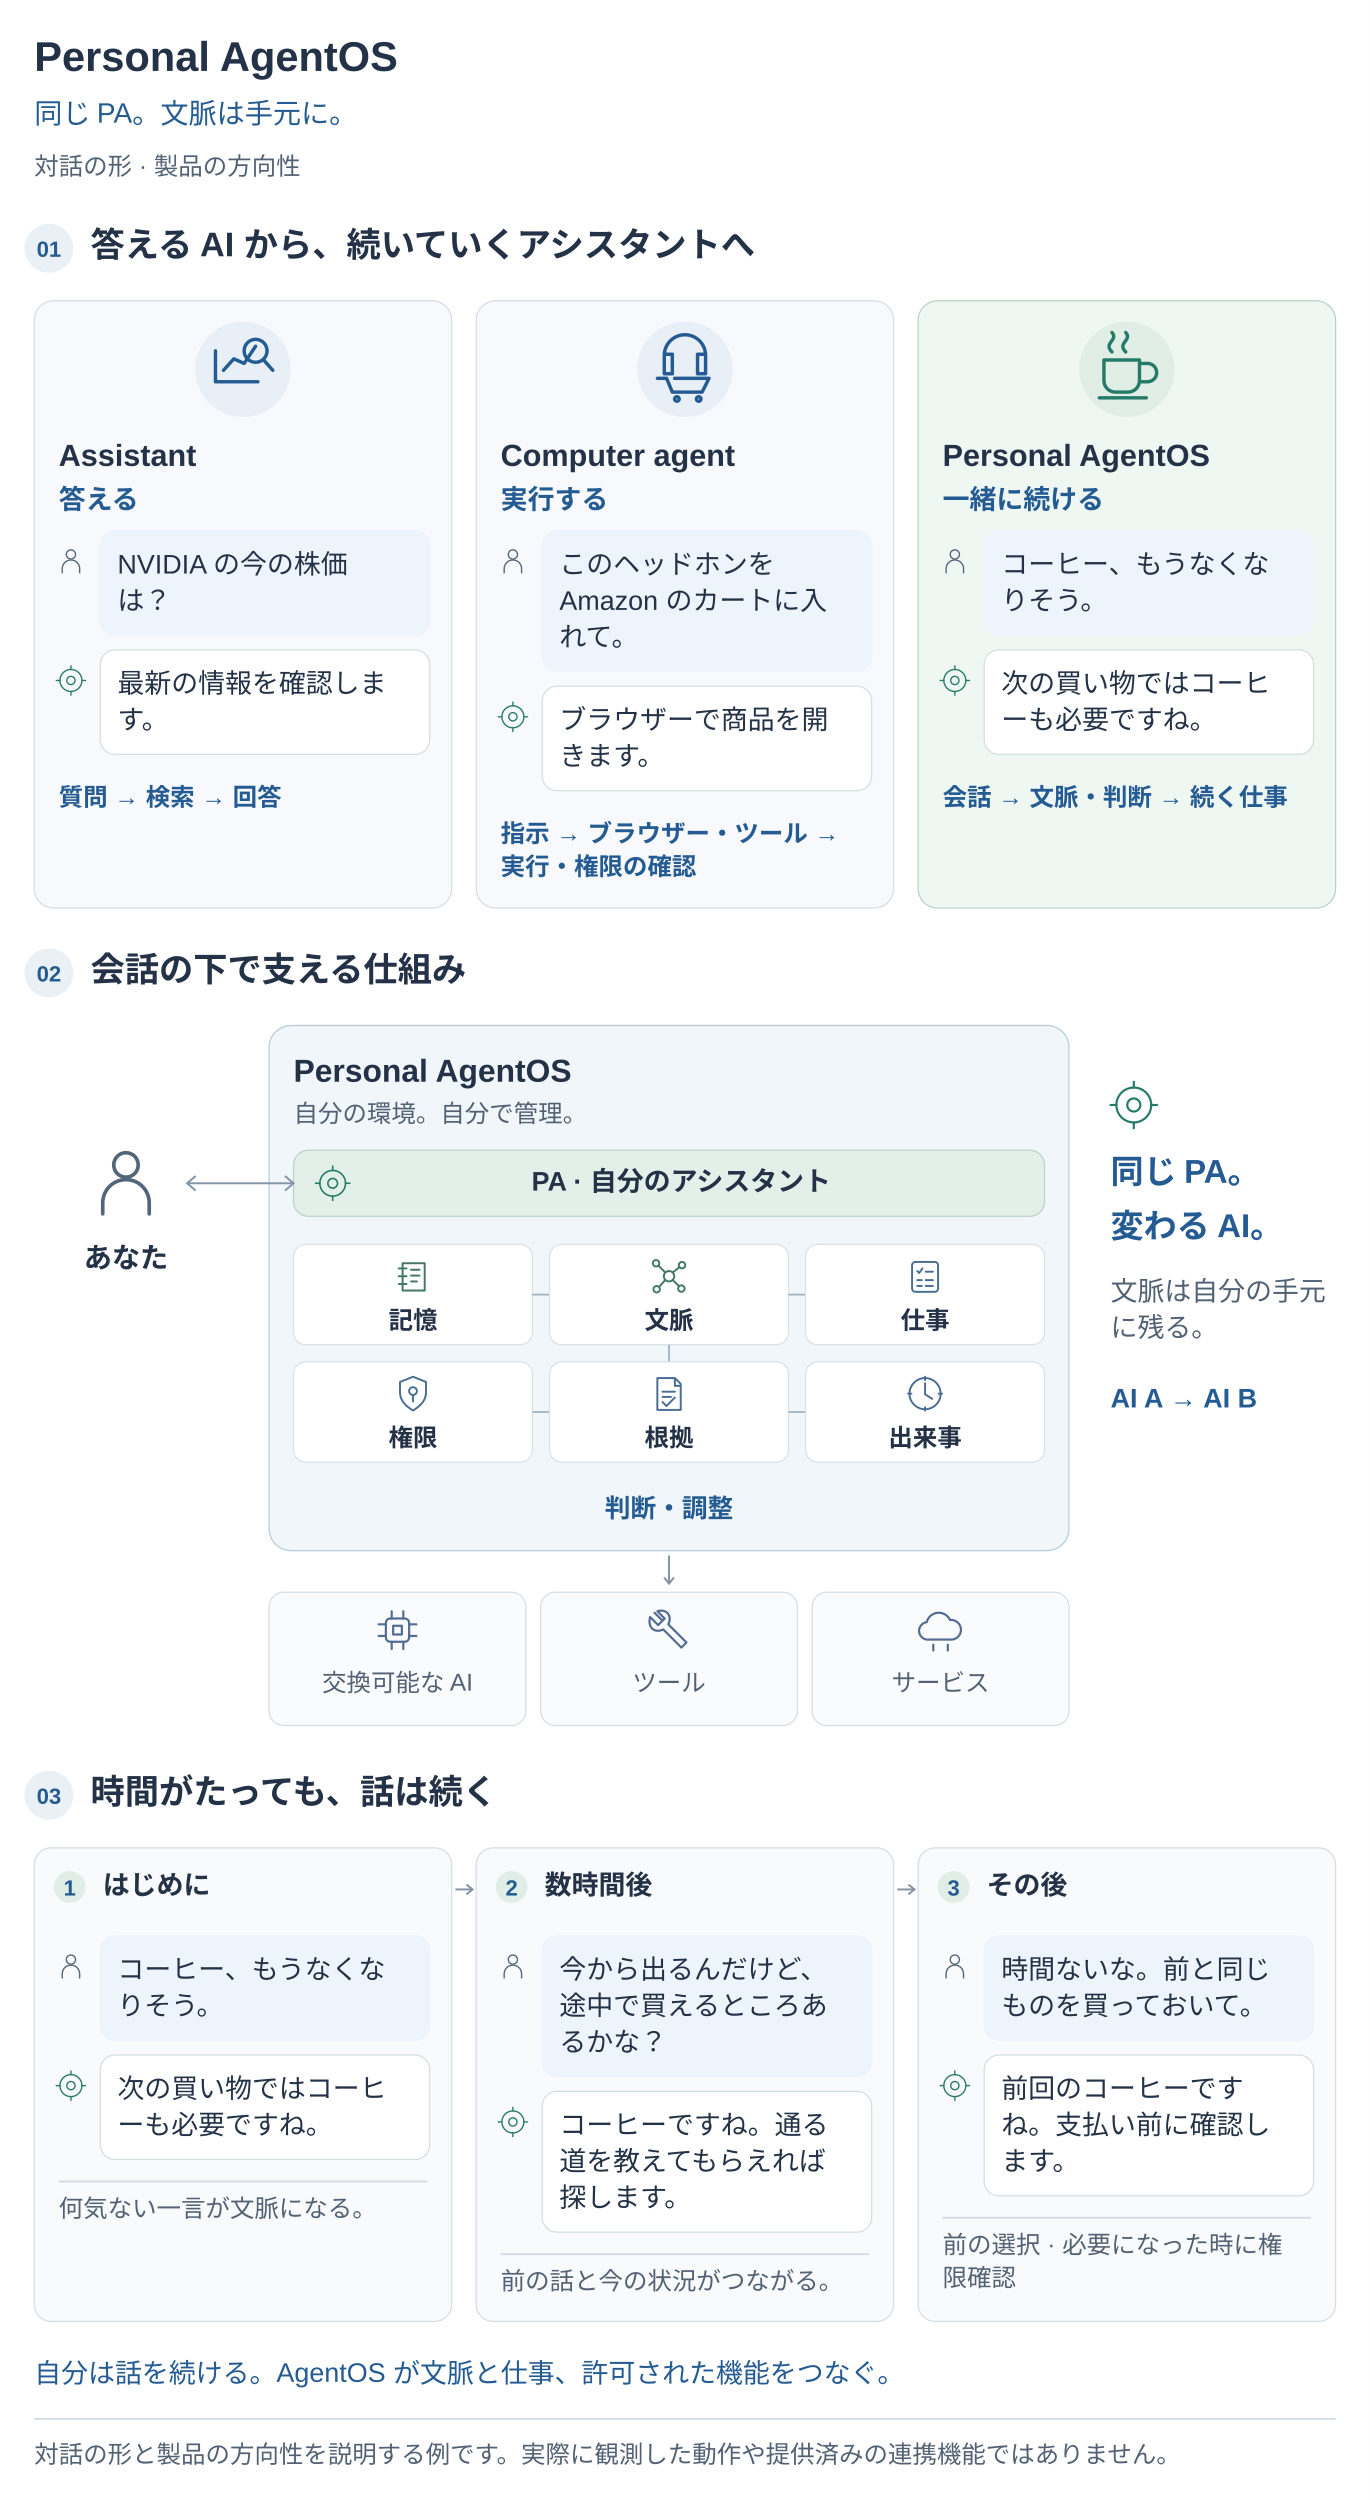
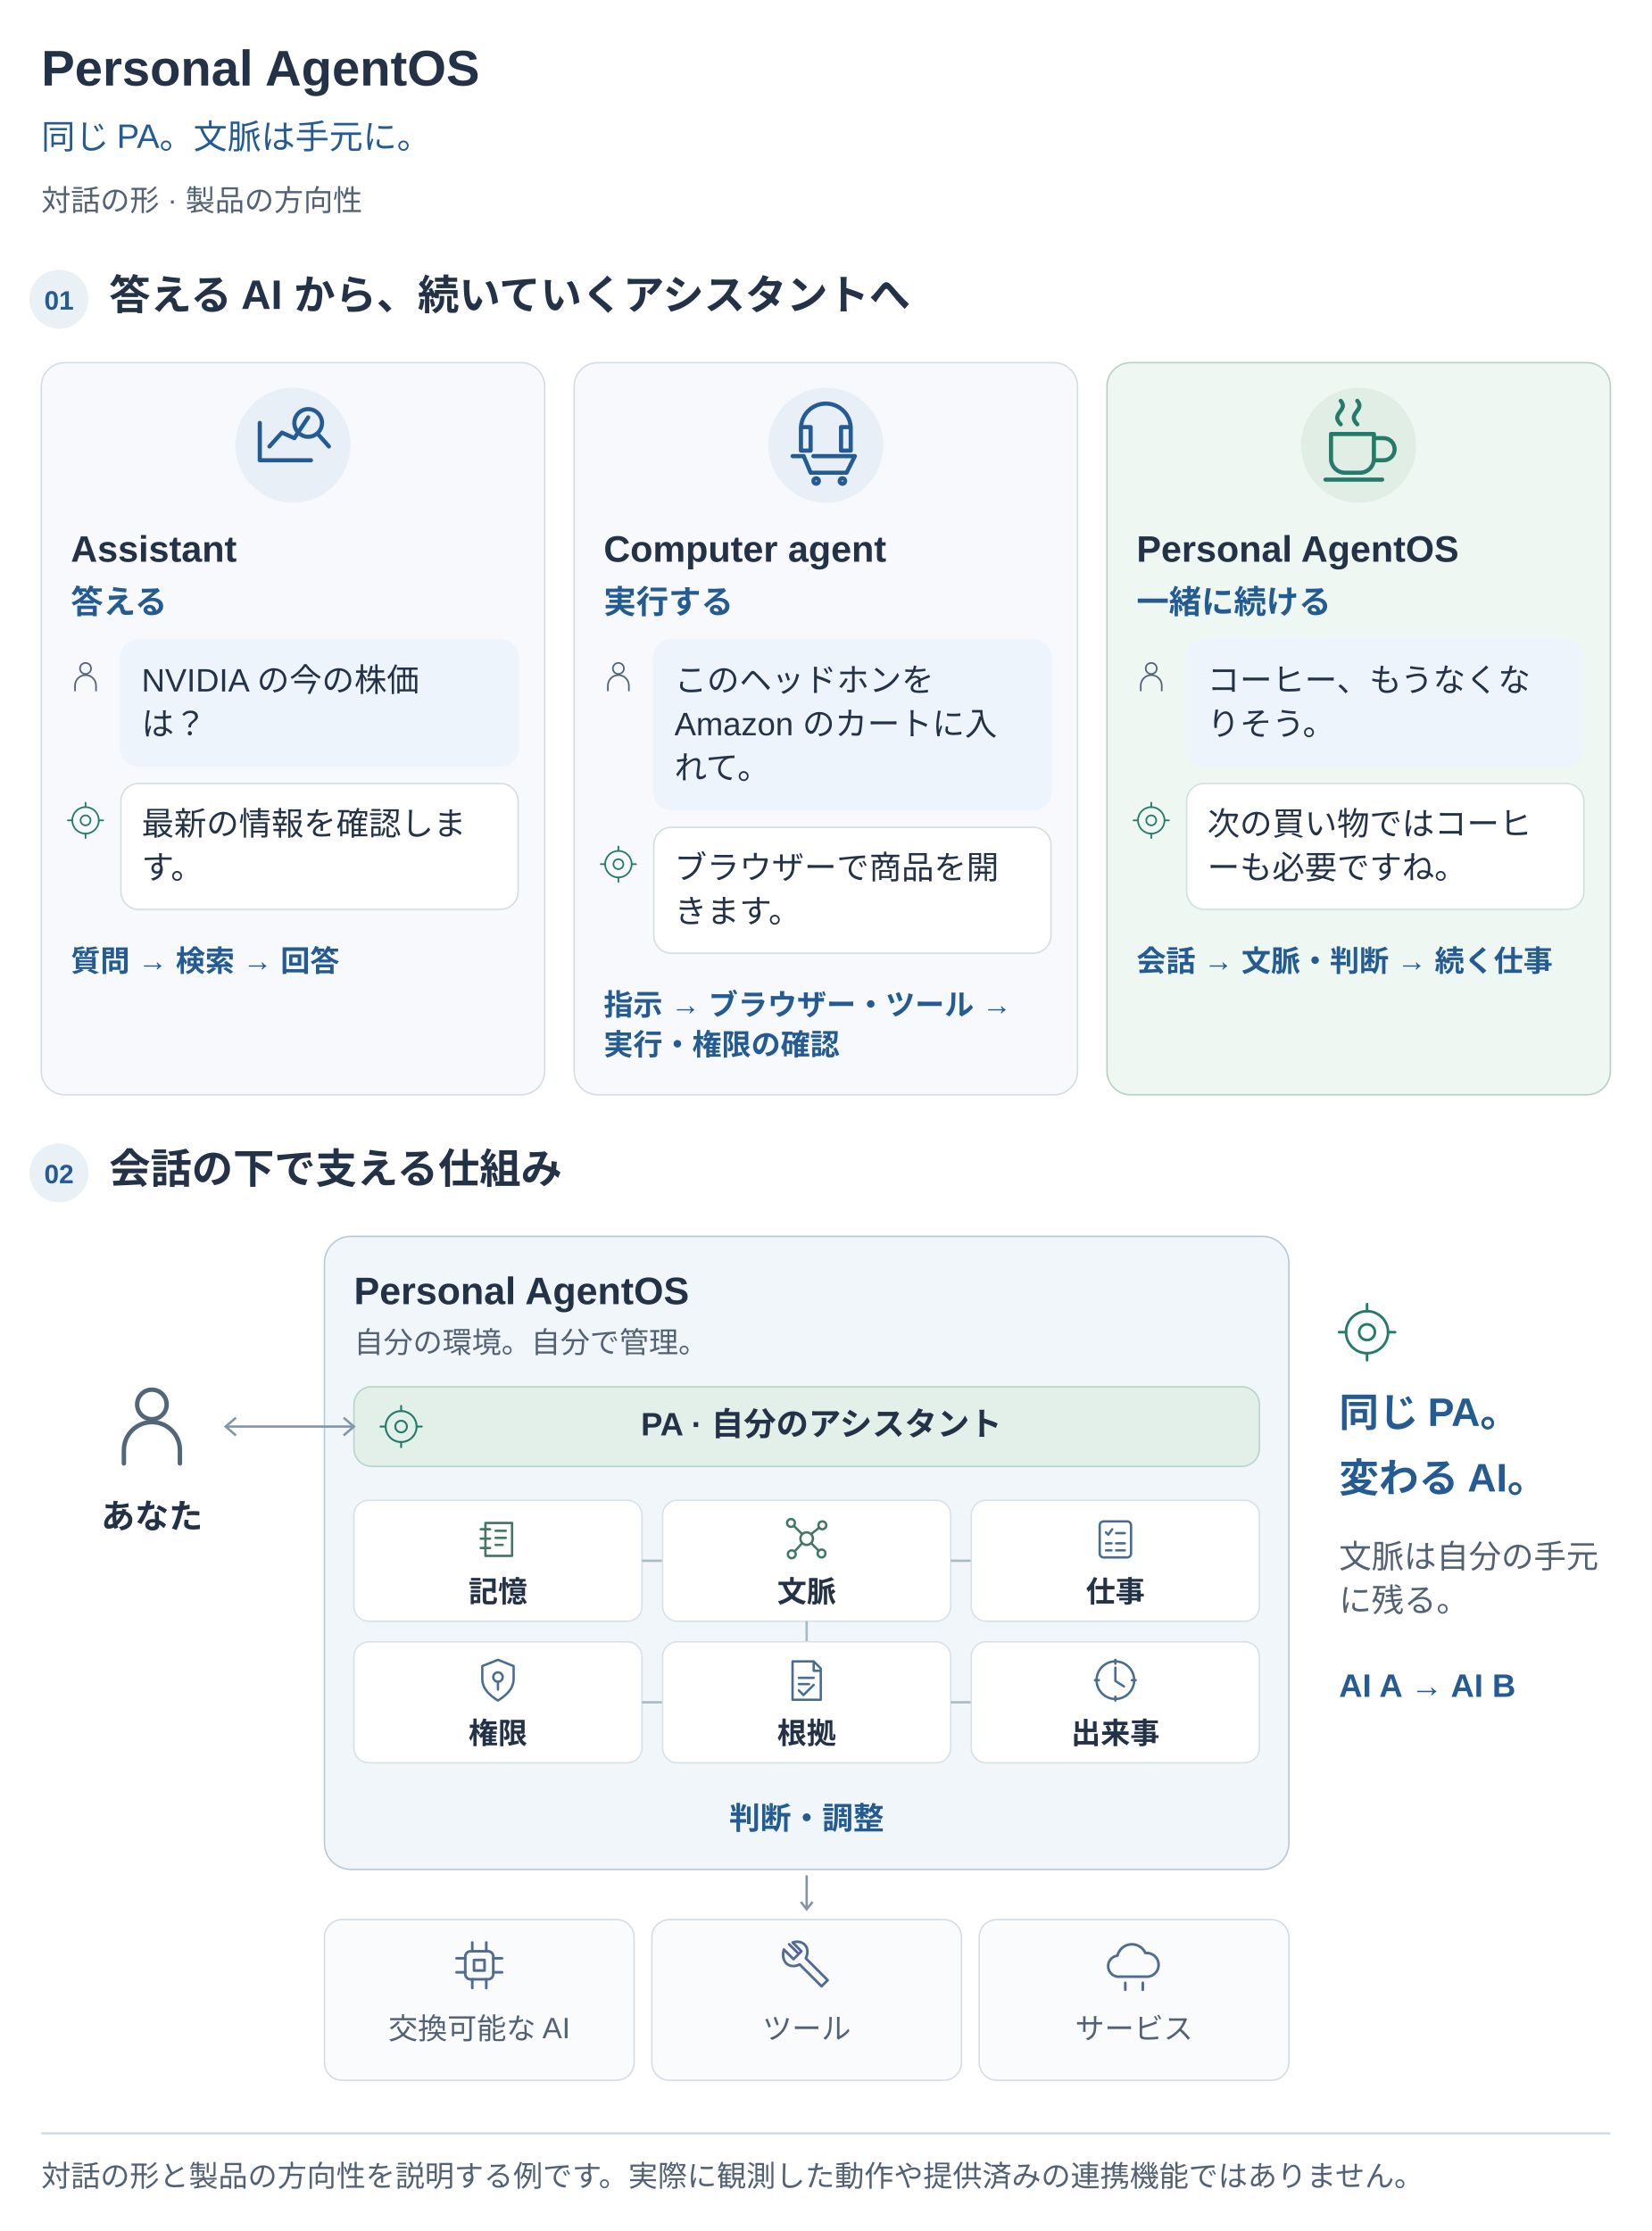
- <svg xmlns="http://www.w3.org/2000/svg" width="1120" height="2044" viewBox="0 0 1120 2044" role="img" aria-labelledby="title desc">
+ <svg xmlns="http://www.w3.org/2000/svg" width="1120" height="1513" viewBox="0 0 1120 1513" role="img" aria-labelledby="title desc">
  <style>text{font-family:Arial,"Noto Sans",sans-serif;fill:#243247} .bold{font-weight:700} .muted{fill:#526174} .blue{fill:#245b92}</style>
-   <rect width="1120" height="2044" fill="#fff" />
+   <rect width="1120" height="1513" fill="#fff" />
  <text x="28" y="58.0" font-size="34" class="bold" text-anchor="start">Personal AgentOS</text>
  <text x="28" y="100.9" font-size="23" class="blue" text-anchor="start">同じ PA。文脈は手元に。</text>
  <text x="28" y="142.95" font-size="20" class="muted" text-anchor="start">対話の形 · 製品の方向性</text>
  <circle cx="40" cy="202.95" r="20" fill="#e9f0f6" stroke="none" />
  <text x="40" y="209.95" font-size="18" class="blue bold" text-anchor="middle">01</text>
  <text x="74" y="209.95" font-size="28" class="bold" text-anchor="start">答える AI から、続いていくアシスタントへ</text>
  <rect x="28.0" y="245.95" width="341.333" height="496.5" rx="16" fill="#f7f9fc" stroke="#d4dce5" />
  <circle cx="198.667" cy="301.95" r="39" fill="#e9eff7" stroke="none" />
  <g transform="translate(168.6667 269.95) scale(0.9375)" fill="none" stroke="#245b92" stroke-width="3" stroke-linecap="round" stroke-linejoin="round">
    <path d="M8 45V18m0 27h37M15 35l9-10 9 4 10-15" />
    <circle cx="43" cy="18" r="10" />
    <path d="m50 26 8 9" />
  </g>
  <text x="48.0" y="380.95" font-size="25" class="bold" text-anchor="start">Assistant</text>
  <text x="48.0" y="415.95" font-size="22" class="blue bold" text-anchor="start">答える</text>
  <g transform="translate(46.0 446.95) scale(0.375)" fill="none" stroke="#53657a" stroke-width="3" stroke-linecap="round" stroke-linejoin="round">
    <circle cx="32" cy="17" r="10" />
    <path d="M13 57v-9a19 19 0 0 1 38 0v9" />
  </g>
  <rect x="82.0" y="433.95" width="269.333" height="85.4" rx="12" fill="#edf4fb" stroke="#edf4fb" />
  <text x="96.0" y="468.95" font-size="22" class="" text-anchor="start">NVIDIA の今の株価</text>
  <text x="96.0" y="498.65" font-size="22" class="" text-anchor="start">は？</text>
  <g transform="translate(46.0 544.35) scale(0.375)" fill="none" stroke="#257a69" stroke-width="3" stroke-linecap="round" stroke-linejoin="round">
    <circle cx="32" cy="32" r="24" />
    <circle cx="32" cy="32" r="9" />
    <path d="M32 0v8m0 48v8M0 32h8m48 0h8" />
  </g>
  <rect x="82.0" y="531.35" width="269.333" height="85.4" rx="12" fill="#ffffff" stroke="#d3dedf" />
  <text x="96.0" y="566.35" font-size="22" class="" text-anchor="start">最新の情報を確認しま</text>
  <text x="96.0" y="596.05" font-size="22" class="" text-anchor="start">す。</text>
  <text x="48.0" y="658.75" font-size="20" class="blue bold" text-anchor="start">質問 → 検索 → 回答</text>
  <rect x="389.333" y="245.95" width="341.333" height="496.5" rx="16" fill="#f7f9fc" stroke="#d4dce5" />
  <circle cx="560.0" cy="301.95" r="39" fill="#e9eff7" stroke="none" />
  <g transform="translate(530.0 269.95) scale(0.9375)" fill="none" stroke="#245b92" stroke-width="3" stroke-linecap="round" stroke-linejoin="round">
    <path d="M14 29v-7a18 18 0 0 1 36 0v7M14 21h7v17h-7zm29 0h7v17h-7zM8 42h8l5 12h26l6-12H23" />
    <circle cx="25" cy="60" r="2" />
    <circle cx="44" cy="60" r="2" />
  </g>
  <text x="409.333" y="380.95" font-size="25" class="bold" text-anchor="start">Computer agent</text>
  <text x="409.333" y="415.95" font-size="22" class="blue bold" text-anchor="start">実行する</text>
  <g transform="translate(407.3333 446.95) scale(0.375)" fill="none" stroke="#53657a" stroke-width="3" stroke-linecap="round" stroke-linejoin="round">
    <circle cx="32" cy="17" r="10" />
    <path d="M13 57v-9a19 19 0 0 1 38 0v9" />
  </g>
  <rect x="443.333" y="433.95" width="269.333" height="115.1" rx="12" fill="#edf4fb" stroke="#edf4fb" />
  <text x="457.333" y="468.95" font-size="22" class="" text-anchor="start">このヘッドホンを</text>
  <text x="457.333" y="498.65" font-size="22" class="" text-anchor="start">Amazon のカートに入</text>
  <text x="457.333" y="528.35" font-size="22" class="" text-anchor="start">れて。</text>
  <g transform="translate(407.3333 574.05) scale(0.375)" fill="none" stroke="#257a69" stroke-width="3" stroke-linecap="round" stroke-linejoin="round">
    <circle cx="32" cy="32" r="24" />
    <circle cx="32" cy="32" r="9" />
    <path d="M32 0v8m0 48v8M0 32h8m48 0h8" />
  </g>
  <rect x="443.333" y="561.05" width="269.333" height="85.4" rx="12" fill="#ffffff" stroke="#d3dedf" />
  <text x="457.333" y="596.05" font-size="22" class="" text-anchor="start">ブラウザーで商品を開</text>
  <text x="457.333" y="625.75" font-size="22" class="" text-anchor="start">きます。</text>
  <text x="409.333" y="688.45" font-size="20" class="blue bold" text-anchor="start">指示 → ブラウザー・ツール →</text>
  <text x="409.333" y="715.45" font-size="20" class="blue bold" text-anchor="start">実行・権限の確認</text>
  <rect x="750.667" y="245.95" width="341.333" height="496.5" rx="16" fill="#eff7f3" stroke="#b7d1c5" />
  <circle cx="921.333" cy="301.95" r="39" fill="#e0eee6" stroke="none" />
  <g transform="translate(891.3333 269.95) scale(0.9375)" fill="none" stroke="#257a69" stroke-width="3" stroke-linecap="round" stroke-linejoin="round">
    <path d="M12 26h31v18a10 10 0 0 1-10 10H22a10 10 0 0 1-10-10zM43 29h7a8 8 0 0 1 0 16h-7M8 59h41M19 19c-8-8 6-10 0-17M31 19c-8-8 6-10 0-17" />
  </g>
  <text x="770.667" y="380.95" font-size="25" class="bold" text-anchor="start">Personal AgentOS</text>
  <text x="770.667" y="415.95" font-size="22" class="blue bold" text-anchor="start">一緒に続ける</text>
  <g transform="translate(768.6667 446.95) scale(0.375)" fill="none" stroke="#53657a" stroke-width="3" stroke-linecap="round" stroke-linejoin="round">
    <circle cx="32" cy="17" r="10" />
    <path d="M13 57v-9a19 19 0 0 1 38 0v9" />
  </g>
  <rect x="804.667" y="433.95" width="269.333" height="85.4" rx="12" fill="#edf4fb" stroke="#edf4fb" />
  <text x="818.667" y="468.95" font-size="22" class="" text-anchor="start">コーヒー、もうなくな</text>
  <text x="818.667" y="498.65" font-size="22" class="" text-anchor="start">りそう。</text>
  <g transform="translate(768.6667 544.35) scale(0.375)" fill="none" stroke="#257a69" stroke-width="3" stroke-linecap="round" stroke-linejoin="round">
    <circle cx="32" cy="32" r="24" />
    <circle cx="32" cy="32" r="9" />
    <path d="M32 0v8m0 48v8M0 32h8m48 0h8" />
  </g>
  <rect x="804.667" y="531.35" width="269.333" height="85.4" rx="12" fill="#ffffff" stroke="#d3dedf" />
  <text x="818.667" y="566.35" font-size="22" class="" text-anchor="start">次の買い物ではコーヒ</text>
  <text x="818.667" y="596.05" font-size="22" class="" text-anchor="start">ーも必要ですね。</text>
  <text x="770.667" y="658.75" font-size="20" class="blue bold" text-anchor="start">会話 → 文脈・判断 → 続く仕事</text>
  <circle cx="40" cy="795.45" r="20" fill="#e9f0f6" stroke="none" />
  <text x="40" y="802.45" font-size="18" class="blue bold" text-anchor="middle">02</text>
  <text x="74" y="802.45" font-size="28" class="bold" text-anchor="start">会話の下で支える仕組み</text>
  <g transform="translate(71 935.45) scale(1.0)" fill="none" stroke="#53657a" stroke-width="3" stroke-linecap="round" stroke-linejoin="round">
    <circle cx="32" cy="17" r="10" />
    <path d="M13 57v-9a19 19 0 0 1 38 0v9" />
  </g>
  <text x="103" y="1036.45" font-size="23" class="bold" text-anchor="middle">あなた</text>
  <rect x="220" y="838.45" width="654" height="429.35" rx="18" fill="#f0f6f9" stroke="#b6cad9" />
  <text x="240" y="884.45" font-size="26" class="bold" text-anchor="start">Personal AgentOS</text>
  <text x="240" y="917.45" font-size="20" class="muted" text-anchor="start">自分の環境。自分で管理。</text>
  <rect x="240" y="940.45" width="614" height="54" rx="12" fill="#e3f0e9" stroke="#bad3c8" />
  <g transform="translate(258 953.45) scale(0.4375)" fill="none" stroke="#257a69" stroke-width="3" stroke-linecap="round" stroke-linejoin="round">
    <circle cx="32" cy="32" r="24" />
    <circle cx="32" cy="32" r="9" />
    <path d="M32 0v8m0 48v8M0 32h8m48 0h8" />
  </g>
  <text x="557.0" y="973.45" font-size="22" class="bold" text-anchor="middle">PA · 自分のアシスタント</text>
  <path d="M153 967.45H240" fill="none" stroke="#8296a9" stroke-width="1.6" />
  <path d="M160 961.45L153 967.45L160 973.45M233 961.45L240 967.45L233 973.45" fill="none" stroke="#8296a9" stroke-width="1.6" />
  <rect x="240.0" y="1017.45" width="195.333" height="82" rx="10" fill="#fff" stroke="#d8e1e7" />
  <g transform="translate(320.6667 1026.45) scale(0.53125)" fill="none" stroke="#427665" stroke-width="3" stroke-linecap="round" stroke-linejoin="round">
    <path d="M16 12h34v42H16zM10 20h12m-12 12h12m-12 12h12M29 22h13m-13 9h13m-13 9h9" />
  </g>
  <text x="337.667" y="1086.45" font-size="20" class="bold" text-anchor="middle">記憶</text>
  <path d="M435.333 1058.45H449.333" fill="none" stroke="#a7bac6" stroke-width="1.6" />
  <rect x="449.333" y="1017.45" width="195.333" height="82" rx="10" fill="#fff" stroke="#d8e1e7" />
  <g transform="translate(530.0 1026.45) scale(0.53125)" fill="none" stroke="#427665" stroke-width="3" stroke-linecap="round" stroke-linejoin="round">
    <circle cx="32" cy="32" r="8" />
    <circle cx="12" cy="12" r="5" />
    <circle cx="52" cy="15" r="5" />
    <circle cx="13" cy="52" r="5" />
    <circle cx="51" cy="51" r="5" />
    <path d="m16 16 10 10m12 0 10-8M17 48l9-10m12 0 9 9" />
  </g>
  <text x="547.0" y="1086.45" font-size="20" class="bold" text-anchor="middle">文脈</text>
  <path d="M644.667 1058.45H658.667" fill="none" stroke="#a7bac6" stroke-width="1.6" />
  <path d="M547.0 1099.45V1113.45" fill="none" stroke="#a7bac6" stroke-width="1.6" />
  <rect x="658.667" y="1017.45" width="195.333" height="82" rx="10" fill="#fff" stroke="#d8e1e7" />
  <g transform="translate(739.3333 1026.45) scale(0.53125)" fill="none" stroke="#496d92" stroke-width="3" stroke-linecap="round" stroke-linejoin="round">
    <rect x="12" y="10" width="40" height="46" rx="5" />
    <path d="m20 24 3 3 5-7m5 5h11M20 38h7m6 0h11M20 47h7m6 0h11" />
  </g>
  <text x="756.333" y="1086.45" font-size="20" class="bold" text-anchor="middle">仕事</text>
  <rect x="240.0" y="1113.45" width="195.333" height="82" rx="10" fill="#fff" stroke="#d8e1e7" />
  <g transform="translate(320.6667 1122.45) scale(0.53125)" fill="none" stroke="#496d92" stroke-width="3" stroke-linecap="round" stroke-linejoin="round">
    <path d="M32 6 52 14v16c0 13-9 21-20 28-11-7-20-15-20-28V14z" />
    <circle cx="32" cy="28" r="6" />
    <path d="M32 34v10" />
  </g>
  <text x="337.667" y="1182.45" font-size="20" class="bold" text-anchor="middle">権限</text>
  <path d="M435.333 1154.45H449.333" fill="none" stroke="#a7bac6" stroke-width="1.6" />
  <rect x="449.333" y="1113.45" width="195.333" height="82" rx="10" fill="#fff" stroke="#d8e1e7" />
  <g transform="translate(530.0 1122.45) scale(0.53125)" fill="none" stroke="#496d92" stroke-width="3" stroke-linecap="round" stroke-linejoin="round">
    <path d="M14 8h27l9 9v40H14zM41 8v12h9M22 29h19m-19 8h13m-13 8 6 6 13-13" />
  </g>
  <text x="547.0" y="1182.45" font-size="20" class="bold" text-anchor="middle">根拠</text>
  <path d="M644.667 1154.45H658.667" fill="none" stroke="#a7bac6" stroke-width="1.6" />
  <rect x="658.667" y="1113.45" width="195.333" height="82" rx="10" fill="#fff" stroke="#d8e1e7" />
  <g transform="translate(739.3333 1122.45) scale(0.53125)" fill="none" stroke="#496d92" stroke-width="3" stroke-linecap="round" stroke-linejoin="round">
    <circle cx="32" cy="32" r="24" />
    <path d="M32 16v17l11 7M6 32h5m42 0h5M32 6v5m0 42v5" />
  </g>
  <text x="756.333" y="1182.45" font-size="20" class="bold" text-anchor="middle">出来事</text>
  <text x="547.0" y="1240.45" font-size="21" class="blue bold" text-anchor="middle">判断・調整</text>
  <path d="M547.0 1271.8 L547.0 1294.8" fill="none" stroke="#8492a3" stroke-width="1.6" />
  <path d="M543.0 1289.8 L547.0 1294.8 L551.0 1289.8" fill="none" stroke="#8492a3" stroke-width="1.6" />
  <rect x="220.0" y="1301.8" width="210.0" height="109" rx="12" fill="#fafbfd" stroke="#d4dce5" />
  <g transform="translate(306.0 1313.8) scale(0.59375)" fill="none" stroke="#526b91" stroke-width="3" stroke-linecap="round" stroke-linejoin="round">
    <rect x="16" y="16" width="32" height="32" rx="6" />
    <path d="M24 6v10m16-10v10M24 48v10m16-10v10M6 24h10M6 40h10m32-16h10M48 40h10M26 26h12v12H26z" />
  </g>
  <text x="325.0" y="1382.8" font-size="20" class="muted" text-anchor="middle">交換可能な AI</text>
  <rect x="442.0" y="1301.8" width="210.0" height="109" rx="12" fill="#fafbfd" stroke="#d4dce5" />
  <g transform="translate(528.0 1313.8) scale(0.59375)" fill="none" stroke="#526b91" stroke-width="3" stroke-linecap="round" stroke-linejoin="round">
    <path d="m12 8 11 11-6 6L6 14c-4 14 6 23 18 17l25 25 7-7-25-25C37 12 28 2 16 6l10 10-7 7" />
  </g>
  <text x="547.0" y="1382.8" font-size="20" class="muted" text-anchor="middle">ツール</text>
  <rect x="664.0" y="1301.8" width="210.0" height="109" rx="12" fill="#fafbfd" stroke="#d4dce5" />
  <g transform="translate(750.0 1313.8) scale(0.59375)" fill="none" stroke="#526b91" stroke-width="3" stroke-linecap="round" stroke-linejoin="round">
    <path d="M16 45a12 12 0 0 1-3-24 17 17 0 0 1 32-3 13 13 0 0 1 3 27H16zM22 52v8m20-8v8" />
  </g>
  <text x="769.0" y="1382.8" font-size="20" class="muted" text-anchor="middle">サービス</text>
  <g transform="translate(908 884.45) scale(0.59375)" fill="none" stroke="#257a69" stroke-width="3" stroke-linecap="round" stroke-linejoin="round">
    <circle cx="32" cy="32" r="24" />
    <circle cx="32" cy="32" r="9" />
    <path d="M32 0v8m0 48v8M0 32h8m48 0h8" />
  </g>
  <text x="908" y="967.45" font-size="27" class="blue bold" text-anchor="start">同じ PA。</text>
  <text x="908" y="1011.9" font-size="27" class="blue bold" text-anchor="start">変わる AI。</text>
  <text x="908" y="1063.35" font-size="22" class="muted" text-anchor="start">文脈は自分の手元</text>
  <text x="908" y="1093.05" font-size="22" class="muted" text-anchor="start">に残る。</text>
  <text x="908" y="1150.75" font-size="22" class="blue bold" text-anchor="start">AI A → AI B</text>
-   <circle cx="40" cy="1467.8" r="20" fill="#e9f0f6" stroke="none" />
-   <text x="40" y="1474.8" font-size="18" class="blue bold" text-anchor="middle">03</text>
-   <text x="74" y="1474.8" font-size="28" class="bold" text-anchor="start">時間がたっても、話は続く</text>
-   <rect x="28.0" y="1510.8" width="341.333" height="387.2" rx="14" fill="#f8fafb" stroke="#d4dce5" />
-   <circle cx="57.0" cy="1542.8" r="13" fill="#e1eee8" stroke="none" />
-   <text x="57.0" y="1549.8" font-size="18" class="blue bold" text-anchor="middle">1</text>
-   <text x="84.0" y="1548.8" font-size="22" class="bold" text-anchor="start">はじめに</text>
-   <g transform="translate(46.0 1595.8) scale(0.375)" fill="none" stroke="#53657a" stroke-width="3" stroke-linecap="round" stroke-linejoin="round">
-     <circle cx="32" cy="17" r="10" />
-     <path d="M13 57v-9a19 19 0 0 1 38 0v9" />
-   </g>
-   <rect x="82.0" y="1582.8" width="269.333" height="85.4" rx="12" fill="#edf4fb" stroke="#edf4fb" />
-   <text x="96.0" y="1617.8" font-size="22" class="" text-anchor="start">コーヒー、もうなくな</text>
-   <text x="96.0" y="1647.5" font-size="22" class="" text-anchor="start">りそう。</text>
-   <g transform="translate(46.0 1693.2) scale(0.375)" fill="none" stroke="#257a69" stroke-width="3" stroke-linecap="round" stroke-linejoin="round">
-     <circle cx="32" cy="32" r="24" />
-     <circle cx="32" cy="32" r="9" />
-     <path d="M32 0v8m0 48v8M0 32h8m48 0h8" />
-   </g>
-   <rect x="82.0" y="1680.2" width="269.333" height="85.4" rx="12" fill="#ffffff" stroke="#d3dedf" />
-   <text x="96.0" y="1715.2" font-size="22" class="" text-anchor="start">次の買い物ではコーヒ</text>
-   <text x="96.0" y="1744.9" font-size="22" class="" text-anchor="start">ーも必要ですね。</text>
-   <path d="M48.0 1783.6H349.333" fill="none" stroke="#d4dce5" stroke-width="1.6" />
-   <text x="48.0" y="1812.6" font-size="20" class="muted" text-anchor="start">何気ない一言が文脈になる。</text>
-   <path d="M372.333 1544.8 L386.333 1544.8" fill="none" stroke="#8492a3" stroke-width="1.6" />
-   <path d="M381.333 1540.8 L386.333 1544.8 L381.333 1548.8" fill="none" stroke="#8492a3" stroke-width="1.6" />
-   <rect x="389.333" y="1510.8" width="341.333" height="387.2" rx="14" fill="#f8fafb" stroke="#d4dce5" />
-   <circle cx="418.333" cy="1542.8" r="13" fill="#e1eee8" stroke="none" />
-   <text x="418.333" y="1549.8" font-size="18" class="blue bold" text-anchor="middle">2</text>
-   <text x="445.333" y="1548.8" font-size="22" class="bold" text-anchor="start">数時間後</text>
-   <g transform="translate(407.3333 1595.8) scale(0.375)" fill="none" stroke="#53657a" stroke-width="3" stroke-linecap="round" stroke-linejoin="round">
-     <circle cx="32" cy="17" r="10" />
-     <path d="M13 57v-9a19 19 0 0 1 38 0v9" />
-   </g>
-   <rect x="443.333" y="1582.8" width="269.333" height="115.1" rx="12" fill="#edf4fb" stroke="#edf4fb" />
-   <text x="457.333" y="1617.8" font-size="22" class="" text-anchor="start">今から出るんだけど、</text>
-   <text x="457.333" y="1647.5" font-size="22" class="" text-anchor="start">途中で買えるところあ</text>
-   <text x="457.333" y="1677.2" font-size="22" class="" text-anchor="start">るかな？</text>
-   <g transform="translate(407.3333 1722.9) scale(0.375)" fill="none" stroke="#257a69" stroke-width="3" stroke-linecap="round" stroke-linejoin="round">
-     <circle cx="32" cy="32" r="24" />
-     <circle cx="32" cy="32" r="9" />
-     <path d="M32 0v8m0 48v8M0 32h8m48 0h8" />
-   </g>
-   <rect x="443.333" y="1709.9" width="269.333" height="115.1" rx="12" fill="#ffffff" stroke="#d3dedf" />
-   <text x="457.333" y="1744.9" font-size="22" class="" text-anchor="start">コーヒーですね。通る</text>
-   <text x="457.333" y="1774.6" font-size="22" class="" text-anchor="start">道を教えてもらえれば</text>
-   <text x="457.333" y="1804.3" font-size="22" class="" text-anchor="start">探します。</text>
-   <path d="M409.333 1843.0H710.667" fill="none" stroke="#d4dce5" stroke-width="1.6" />
-   <text x="409.333" y="1872.0" font-size="20" class="muted" text-anchor="start">前の話と今の状況がつながる。</text>
-   <path d="M733.667 1544.8 L747.667 1544.8" fill="none" stroke="#8492a3" stroke-width="1.6" />
-   <path d="M742.667 1540.8 L747.667 1544.8 L742.667 1548.8" fill="none" stroke="#8492a3" stroke-width="1.6" />
-   <rect x="750.667" y="1510.8" width="341.333" height="387.2" rx="14" fill="#f8fafb" stroke="#d4dce5" />
-   <circle cx="779.667" cy="1542.8" r="13" fill="#e1eee8" stroke="none" />
-   <text x="779.667" y="1549.8" font-size="18" class="blue bold" text-anchor="middle">3</text>
-   <text x="806.667" y="1548.8" font-size="22" class="bold" text-anchor="start">その後</text>
-   <g transform="translate(768.6667 1595.8) scale(0.375)" fill="none" stroke="#53657a" stroke-width="3" stroke-linecap="round" stroke-linejoin="round">
-     <circle cx="32" cy="17" r="10" />
-     <path d="M13 57v-9a19 19 0 0 1 38 0v9" />
-   </g>
-   <rect x="804.667" y="1582.8" width="269.333" height="85.4" rx="12" fill="#edf4fb" stroke="#edf4fb" />
-   <text x="818.667" y="1617.8" font-size="22" class="" text-anchor="start">時間ないな。前と同じ</text>
-   <text x="818.667" y="1647.5" font-size="22" class="" text-anchor="start">ものを買っておいて。</text>
-   <g transform="translate(768.6667 1693.2) scale(0.375)" fill="none" stroke="#257a69" stroke-width="3" stroke-linecap="round" stroke-linejoin="round">
-     <circle cx="32" cy="32" r="24" />
-     <circle cx="32" cy="32" r="9" />
-     <path d="M32 0v8m0 48v8M0 32h8m48 0h8" />
-   </g>
-   <rect x="804.667" y="1680.2" width="269.333" height="115.1" rx="12" fill="#ffffff" stroke="#d3dedf" />
-   <text x="818.667" y="1715.2" font-size="22" class="" text-anchor="start">前回のコーヒーです</text>
-   <text x="818.667" y="1744.9" font-size="22" class="" text-anchor="start">ね。支払い前に確認し</text>
-   <text x="818.667" y="1774.6" font-size="22" class="" text-anchor="start">ます。</text>
-   <path d="M770.667 1813.3H1072.0" fill="none" stroke="#d4dce5" stroke-width="1.6" />
-   <text x="770.667" y="1842.3" font-size="20" class="muted" text-anchor="start">前の選択 · 必要になった時に権</text>
-   <text x="770.667" y="1869.3" font-size="20" class="muted" text-anchor="start">限確認</text>
-   <text x="28" y="1948" font-size="22" class="blue" text-anchor="start">自分は話を続ける。AgentOS が文脈と仕事、許可された機能をつなぐ。</text>
-   <path d="M28 1977.7H1092" fill="none" stroke="#d4dce5" stroke-width="1.6" />
-   <text x="28" y="2013.7" font-size="20" class="muted" text-anchor="start">対話の形と製品の方向性を説明する例です。実際に観測した動作や提供済みの連携機能ではありません。</text>
+   <path d="M28 1446.8H1092" fill="none" stroke="#d4dce5" stroke-width="1.6" />
+   <text x="28" y="1482.8" font-size="20" class="muted" text-anchor="start">対話の形と製品の方向性を説明する例です。実際に観測した動作や提供済みの連携機能ではありません。</text>
</svg>
